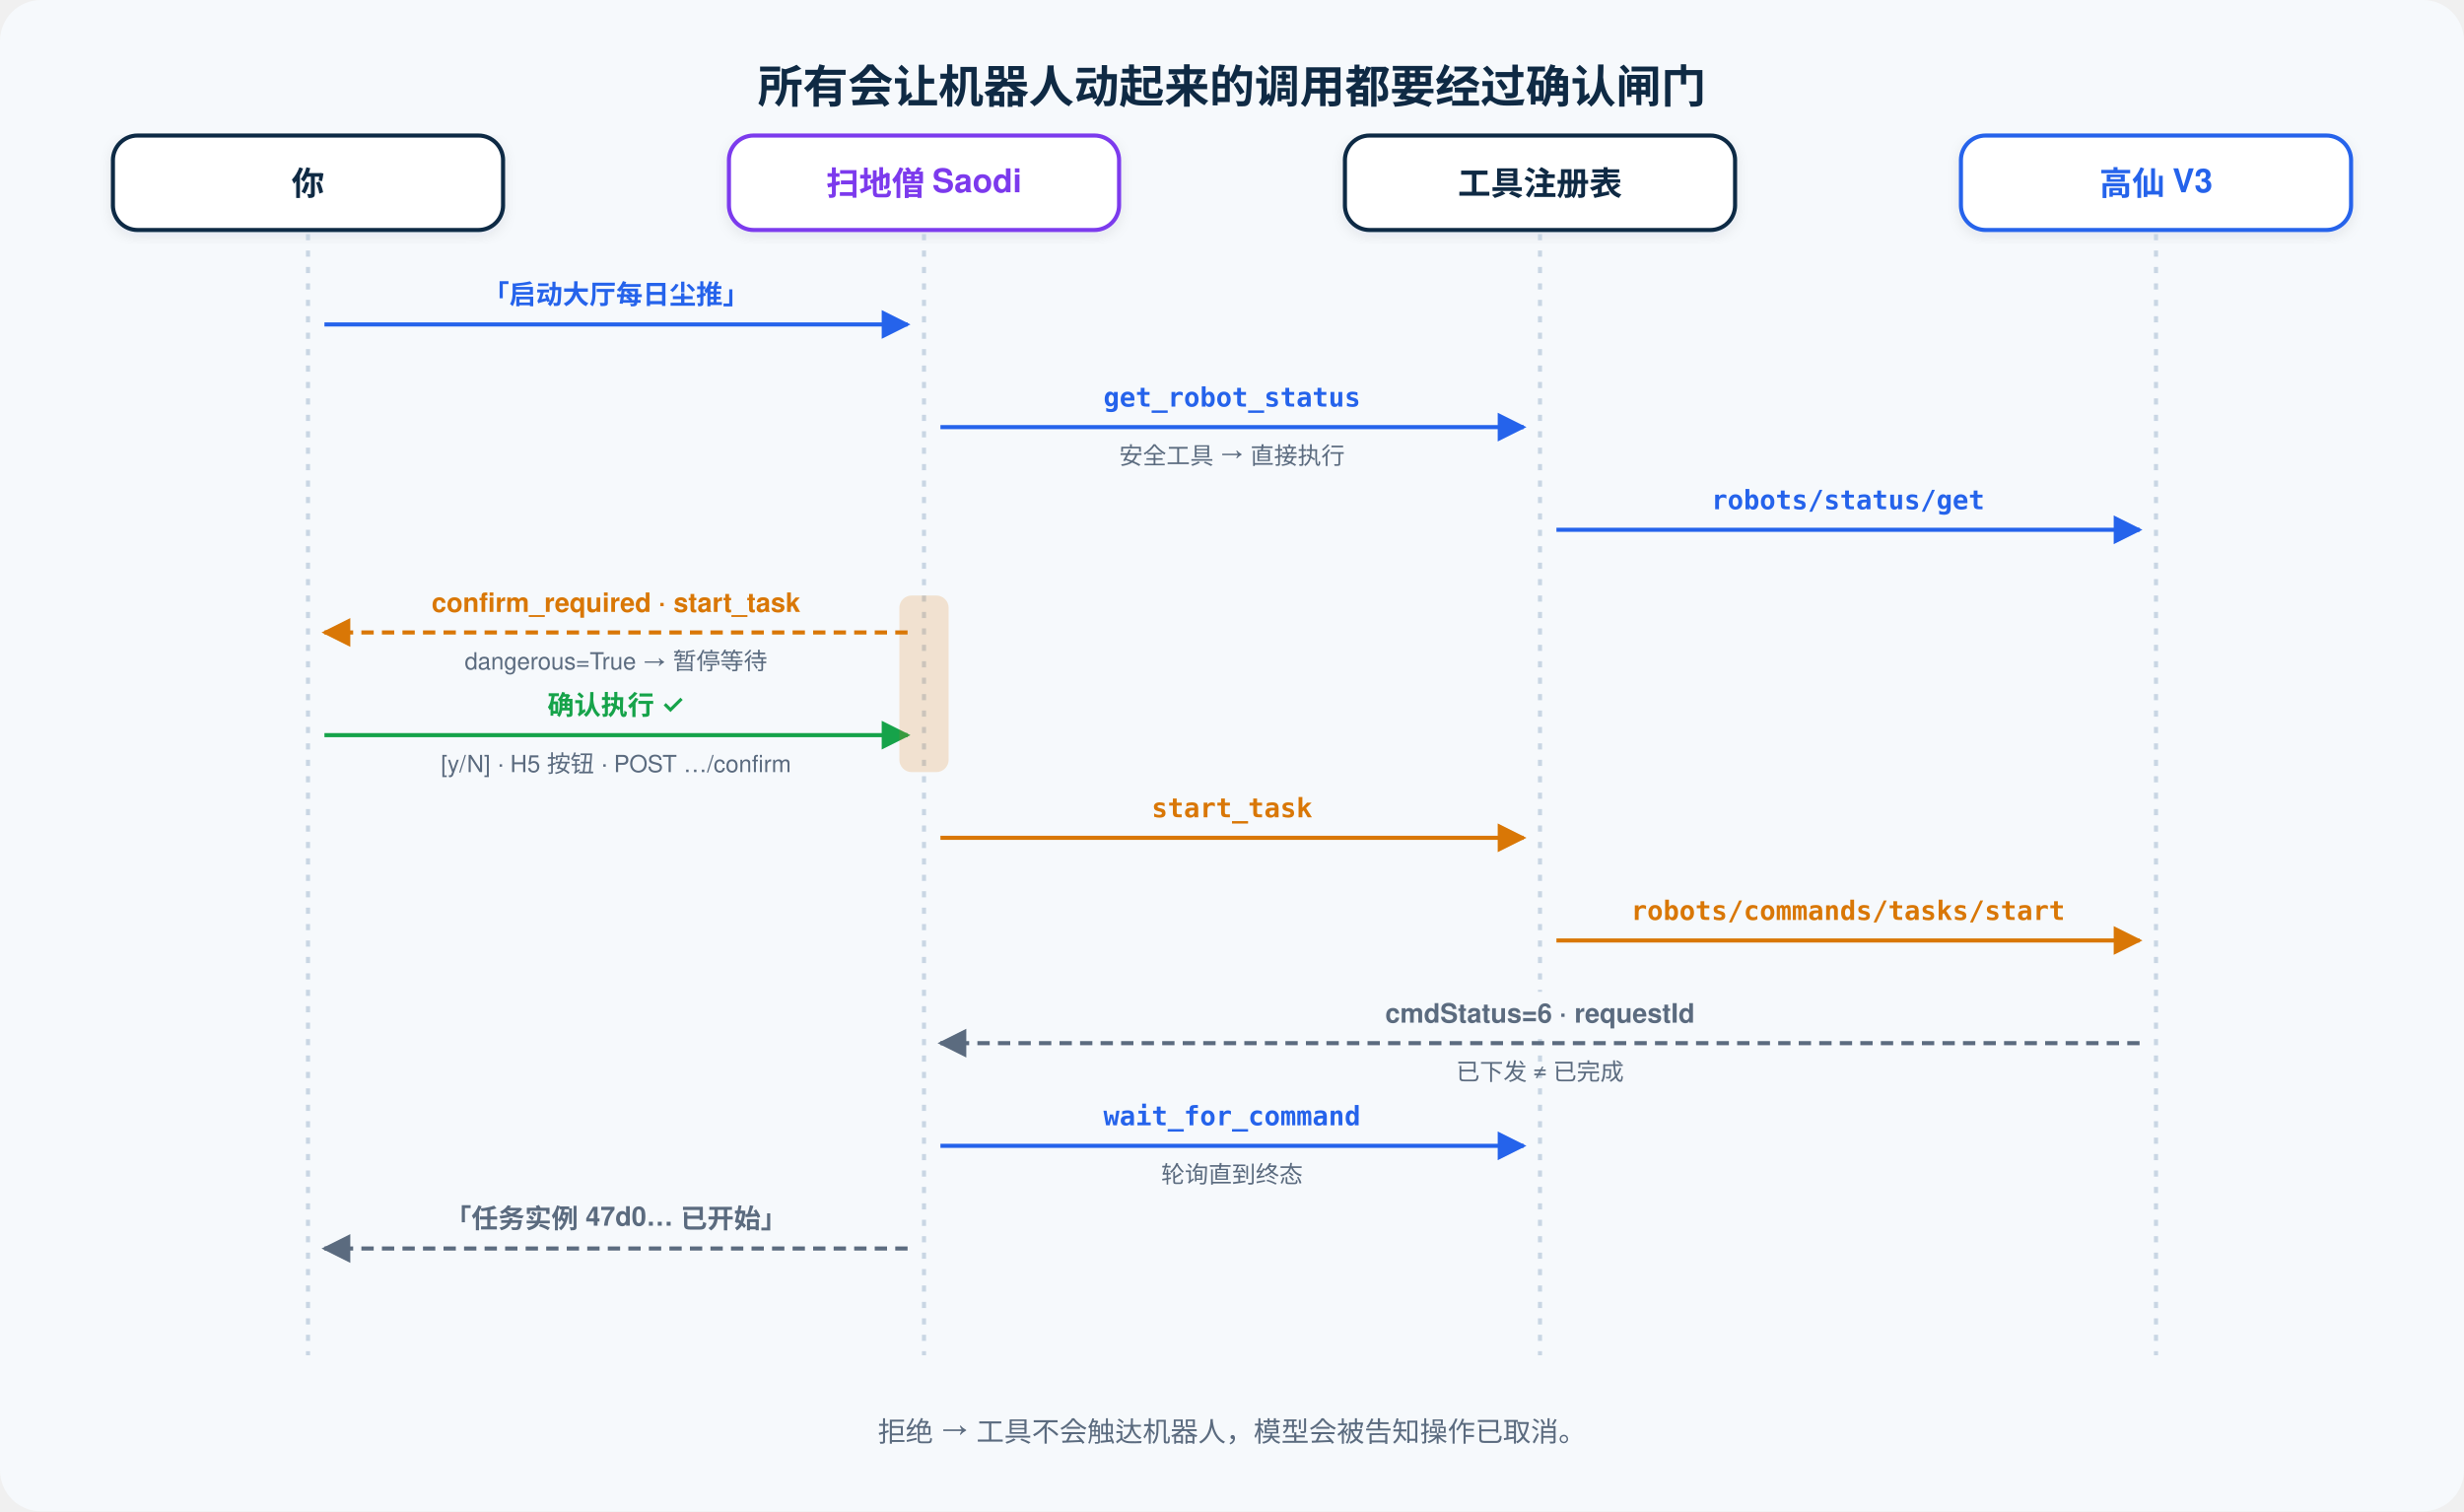
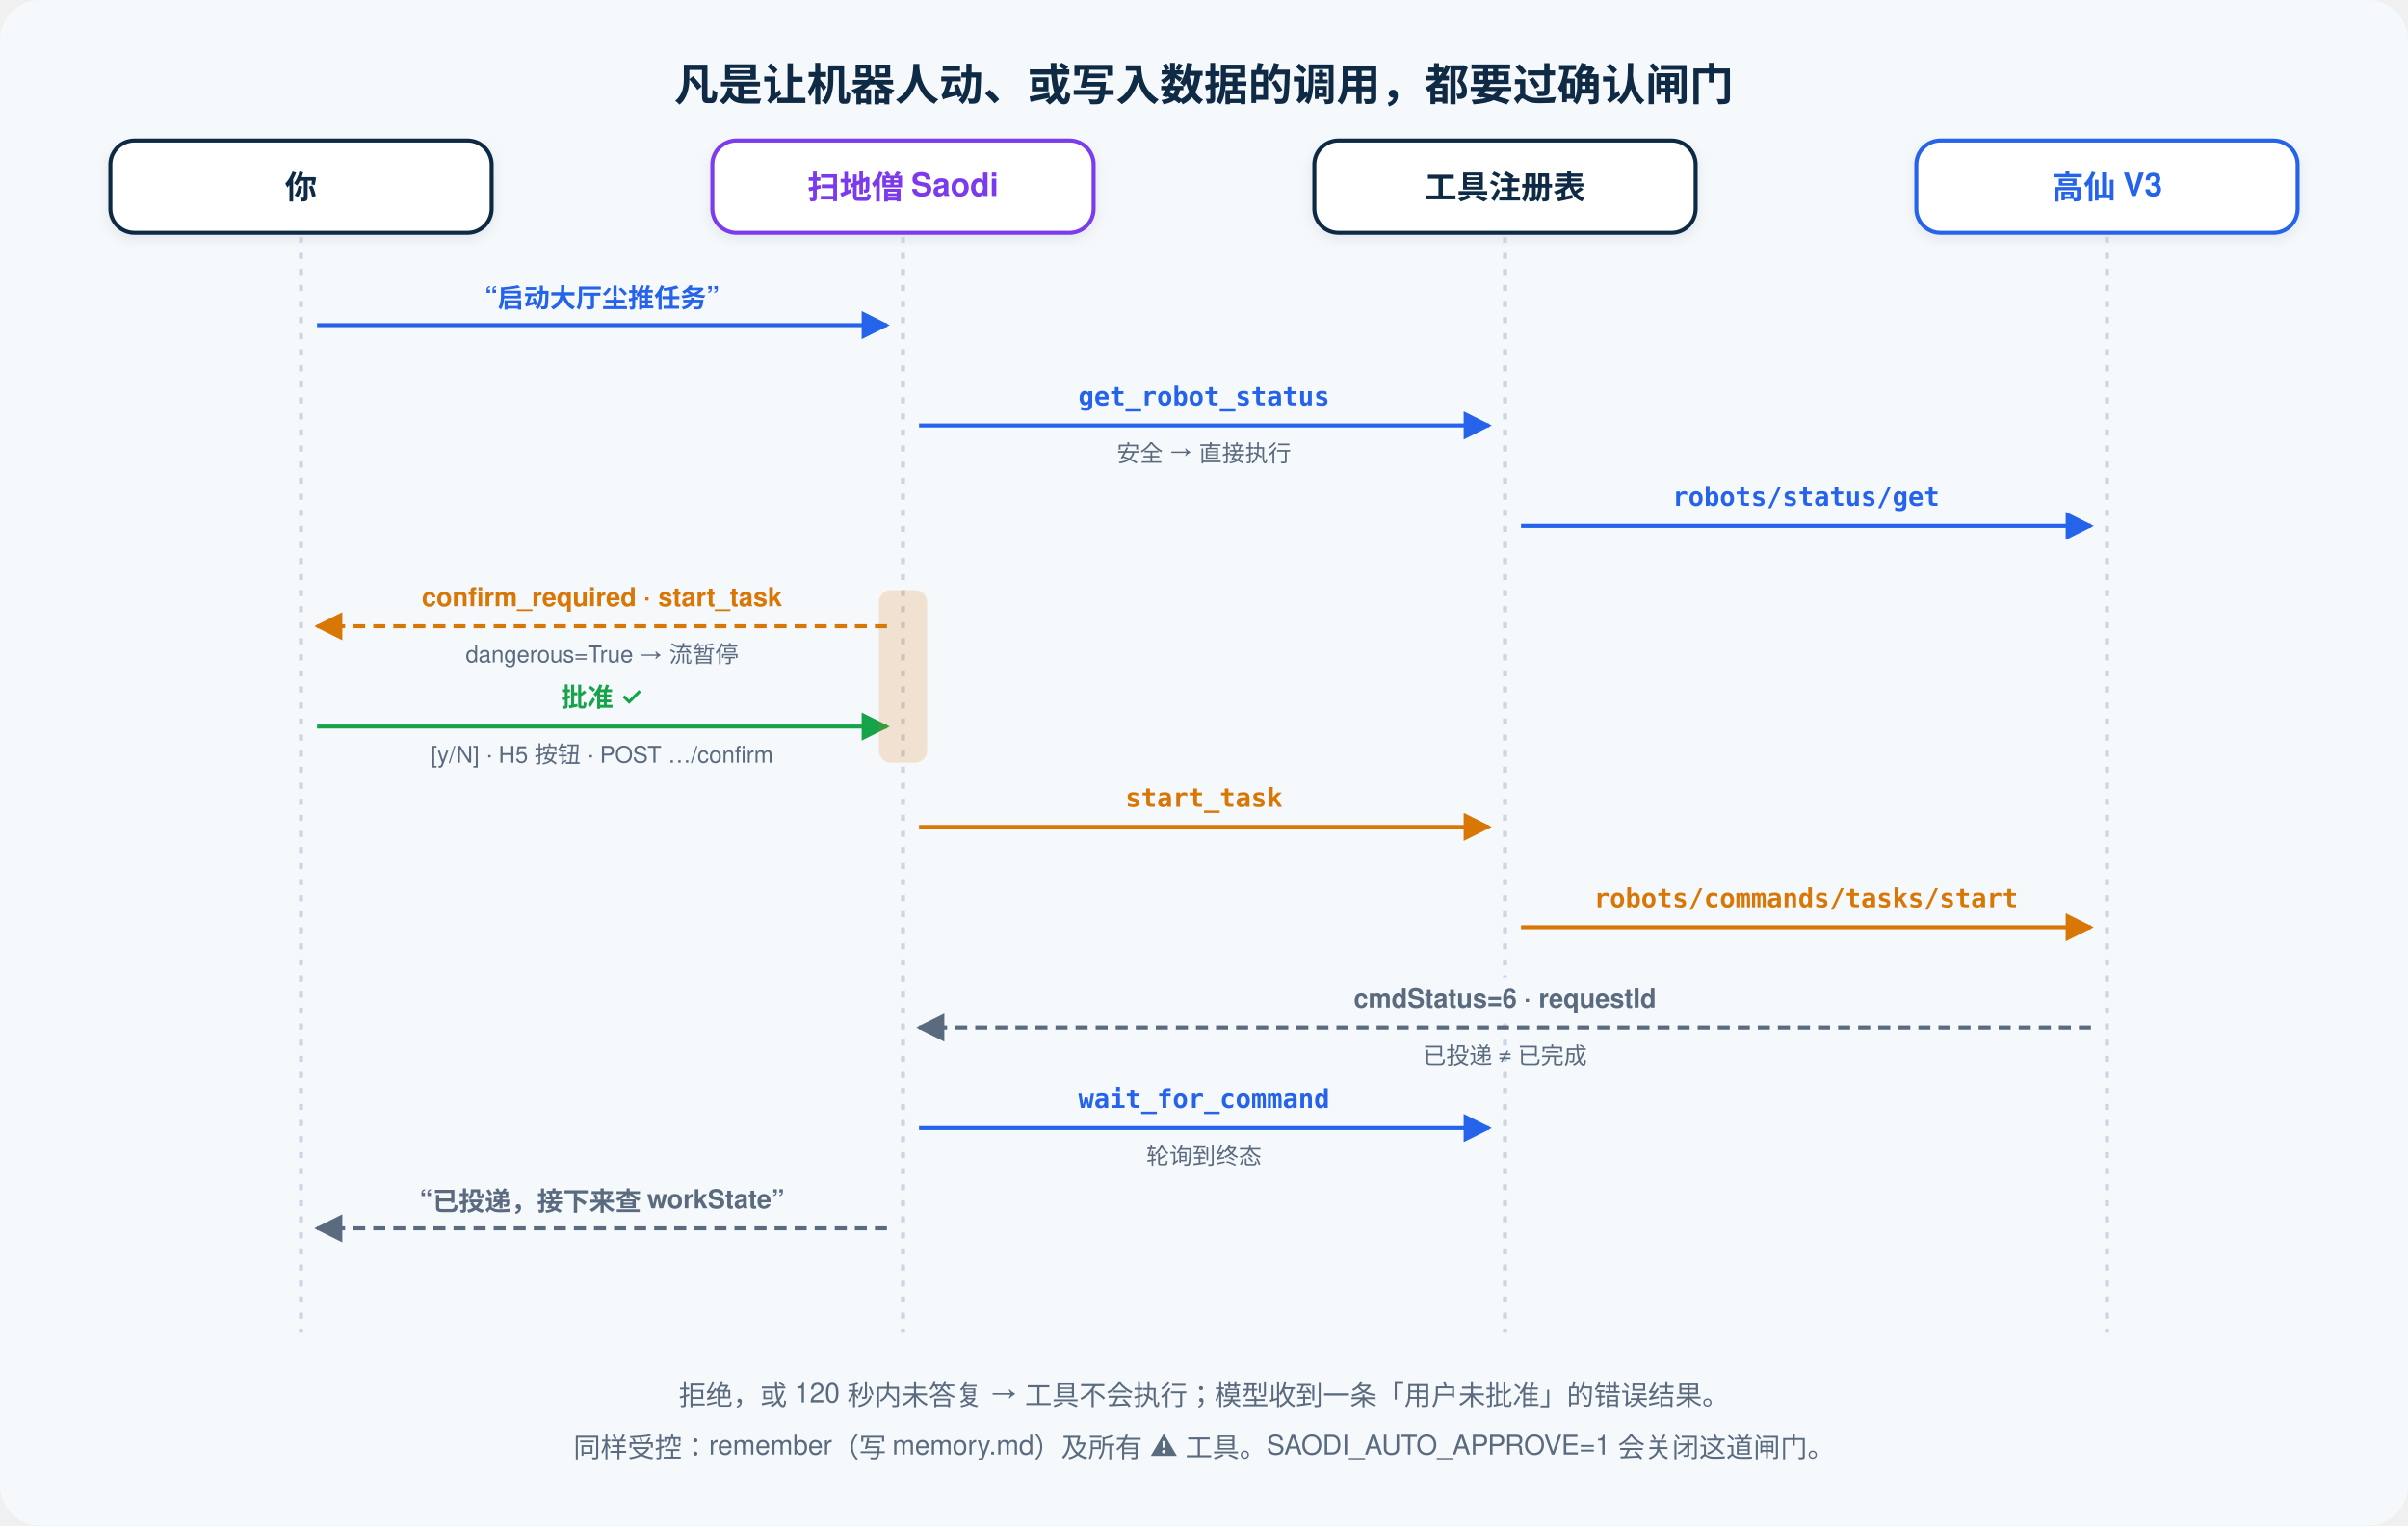
- <svg xmlns="http://www.w3.org/2000/svg" width="1200" height="736" viewBox="0 0 1200 736" role="img">
+ <svg xmlns="http://www.w3.org/2000/svg" width="1200" height="760" viewBox="0 0 1200 760" role="img">
  <defs>
    <marker id="a5b6b7f" viewBox="0 0 10 10" refX="9" refY="5" markerWidth="7" markerHeight="7" orient="auto-start-reverse">
      <path d="M0 0L10 5L0 10z" fill="#5b6b7f" />
    </marker>
    <marker id="a2563eb" viewBox="0 0 10 10" refX="9" refY="5" markerWidth="7" markerHeight="7" orient="auto-start-reverse">
      <path d="M0 0L10 5L0 10z" fill="#2563eb" />
    </marker>
    <marker id="ad97706" viewBox="0 0 10 10" refX="9" refY="5" markerWidth="7" markerHeight="7" orient="auto-start-reverse">
      <path d="M0 0L10 5L0 10z" fill="#d97706" />
    </marker>
    <marker id="a16a34a" viewBox="0 0 10 10" refX="9" refY="5" markerWidth="7" markerHeight="7" orient="auto-start-reverse">
      <path d="M0 0L10 5L0 10z" fill="#16a34a" />
    </marker>
    <marker id="a0d9488" viewBox="0 0 10 10" refX="9" refY="5" markerWidth="7" markerHeight="7" orient="auto-start-reverse">
      <path d="M0 0L10 5L0 10z" fill="#0d9488" />
    </marker>
    <marker id="a7c3aed" viewBox="0 0 10 10" refX="9" refY="5" markerWidth="7" markerHeight="7" orient="auto-start-reverse">
      <path d="M0 0L10 5L0 10z" fill="#7c3aed" />
    </marker>
    <filter id="sh" x="-5%" y="-5%" width="110%" height="120%">
      <feDropShadow dx="0" dy="2" stdDeviation="3" flood-color="#0f2a44" flood-opacity=".08" />
    </filter>
  </defs>
-   <rect width="1200" height="736" rx="20" fill="#f6f9fc" />
-   <text x="600" y="50" font-size="22" fill="#0f2a44" font-weight="700" text-anchor="middle" font-family="-apple-system,BlinkMacSystemFont,'Segoe UI','PingFang SC','Microsoft YaHei',Helvetica,Arial,sans-serif">所有会让机器人动起来的调用都要经过确认闸门</text>
+   <rect width="1200" height="760" rx="20" fill="#f6f9fc" />
+   <text x="600" y="50" font-size="22" fill="#0f2a44" font-weight="700" text-anchor="middle" font-family="-apple-system,BlinkMacSystemFont,'Segoe UI','PingFang SC','Microsoft YaHei',Helvetica,Arial,sans-serif">凡是让机器人动、或写入数据的调用，都要过确认闸门</text>
  <g filter="url(#sh)">
-     <rect x="55" y="66" width="190" height="46" rx="12" fill="#ffffff" stroke="#0f2a44" stroke-width="2" />
+     <rect x="55" y="70" width="190" height="46" rx="12" fill="#ffffff" stroke="#0f2a44" stroke-width="2" />
  </g>
-   <text x="150" y="95" font-size="16" fill="#0f2a44" font-weight="700" text-anchor="middle" font-family="-apple-system,BlinkMacSystemFont,'Segoe UI','PingFang SC','Microsoft YaHei',Helvetica,Arial,sans-serif">你</text>
-   <path d="M150 114 V660" stroke="#c9d6e4" stroke-width="2" stroke-dasharray="3 5" />
+   <text x="150" y="99" font-size="16" fill="#0f2a44" font-weight="700" text-anchor="middle" font-family="-apple-system,BlinkMacSystemFont,'Segoe UI','PingFang SC','Microsoft YaHei',Helvetica,Arial,sans-serif">你</text>
+   <path d="M150 118 V664" stroke="#c9d6e4" stroke-width="2" fill="none" stroke-dasharray="3 5" />
  <g filter="url(#sh)">
-     <rect x="355" y="66" width="190" height="46" rx="12" fill="#ffffff" stroke="#7c3aed" stroke-width="2" />
+     <rect x="355" y="70" width="190" height="46" rx="12" fill="#ffffff" stroke="#7c3aed" stroke-width="2" />
  </g>
-   <text x="450" y="95" font-size="16" fill="#7c3aed" font-weight="700" text-anchor="middle" font-family="-apple-system,BlinkMacSystemFont,'Segoe UI','PingFang SC','Microsoft YaHei',Helvetica,Arial,sans-serif">扫地僧 Saodi</text>
-   <path d="M450 114 V660" stroke="#c9d6e4" stroke-width="2" stroke-dasharray="3 5" />
+   <text x="450" y="99" font-size="16" fill="#7c3aed" font-weight="700" text-anchor="middle" font-family="-apple-system,BlinkMacSystemFont,'Segoe UI','PingFang SC','Microsoft YaHei',Helvetica,Arial,sans-serif">扫地僧 Saodi</text>
+   <path d="M450 118 V664" stroke="#c9d6e4" stroke-width="2" fill="none" stroke-dasharray="3 5" />
  <g filter="url(#sh)">
-     <rect x="655" y="66" width="190" height="46" rx="12" fill="#ffffff" stroke="#0f2a44" stroke-width="2" />
+     <rect x="655" y="70" width="190" height="46" rx="12" fill="#ffffff" stroke="#0f2a44" stroke-width="2" />
  </g>
-   <text x="750" y="95" font-size="16" fill="#0f2a44" font-weight="700" text-anchor="middle" font-family="-apple-system,BlinkMacSystemFont,'Segoe UI','PingFang SC','Microsoft YaHei',Helvetica,Arial,sans-serif">工具注册表</text>
-   <path d="M750 114 V660" stroke="#c9d6e4" stroke-width="2" stroke-dasharray="3 5" />
+   <text x="750" y="99" font-size="16" fill="#0f2a44" font-weight="700" text-anchor="middle" font-family="-apple-system,BlinkMacSystemFont,'Segoe UI','PingFang SC','Microsoft YaHei',Helvetica,Arial,sans-serif">工具注册表</text>
+   <path d="M750 118 V664" stroke="#c9d6e4" stroke-width="2" fill="none" stroke-dasharray="3 5" />
  <g filter="url(#sh)">
-     <rect x="955" y="66" width="190" height="46" rx="12" fill="#ffffff" stroke="#2563eb" stroke-width="2" />
+     <rect x="955" y="70" width="190" height="46" rx="12" fill="#ffffff" stroke="#2563eb" stroke-width="2" />
  </g>
-   <text x="1050" y="95" font-size="16" fill="#2563eb" font-weight="700" text-anchor="middle" font-family="-apple-system,BlinkMacSystemFont,'Segoe UI','PingFang SC','Microsoft YaHei',Helvetica,Arial,sans-serif">高仙 V3</text>
-   <path d="M1050 114 V660" stroke="#c9d6e4" stroke-width="2" stroke-dasharray="3 5" />
-   <path d="M158 158 L442 158" stroke="#2563eb" stroke-width="2" fill="none" marker-end="url(#a2563eb)" />
-   <rect x="248.0" y="133" width="104" height="20" rx="6" fill="#f6f9fc" stroke="none" stroke-width="0" />
-   <text x="300.0" y="148" font-size="13" fill="#2563eb" font-weight="600" text-anchor="middle" font-family="-apple-system,BlinkMacSystemFont,'Segoe UI','PingFang SC','Microsoft YaHei',Helvetica,Arial,sans-serif">「启动大厅每日尘推」</text>
-   <path d="M458 208 L742 208" stroke="#2563eb" stroke-width="2" fill="none" marker-end="url(#a2563eb)" />
-   <rect x="524.0" y="183" width="152" height="20" rx="6" fill="#f6f9fc" stroke="none" stroke-width="0" />
-   <text x="600.0" y="198" font-size="13" fill="#2563eb" font-weight="600" text-anchor="middle" font-family="ui-monospace,SFMono-Regular,Menlo,Consolas,monospace">get_robot_status</text>
-   <text x="600.0" y="226" font-size="11.5" fill="#5b6b7f" font-weight="400" text-anchor="middle" font-family="-apple-system,BlinkMacSystemFont,'Segoe UI','PingFang SC','Microsoft YaHei',Helvetica,Arial,sans-serif">安全工具 → 直接执行</text>
-   <path d="M758 258 L1042 258" stroke="#2563eb" stroke-width="2" fill="none" marker-end="url(#a2563eb)" />
-   <rect x="820.0" y="233" width="160" height="20" rx="6" fill="#f6f9fc" stroke="none" stroke-width="0" />
-   <text x="900.0" y="248" font-size="13" fill="#2563eb" font-weight="600" text-anchor="middle" font-family="ui-monospace,SFMono-Regular,Menlo,Consolas,monospace">robots/status/get</text>
-   <path d="M442 308 L158 308" stroke="#d97706" stroke-width="2" fill="none" stroke-dasharray="6 4" marker-end="url(#ad97706)" />
-   <rect x="172.0" y="283" width="256" height="20" rx="6" fill="#f6f9fc" stroke="none" stroke-width="0" />
-   <text x="300.0" y="298" font-size="13" fill="#d97706" font-weight="600" text-anchor="middle" font-family="-apple-system,BlinkMacSystemFont,'Segoe UI','PingFang SC','Microsoft YaHei',Helvetica,Arial,sans-serif">confirm_required · start_task</text>
-   <text x="300.0" y="326" font-size="11.5" fill="#5b6b7f" font-weight="400" text-anchor="middle" font-family="-apple-system,BlinkMacSystemFont,'Segoe UI','PingFang SC','Microsoft YaHei',Helvetica,Arial,sans-serif">dangerous=True → 暂停等待</text>
-   <rect x="392" y="294" width="116" height="0" />
-   <path d="M158 358 L442 358" stroke="#16a34a" stroke-width="2" fill="none" marker-end="url(#a16a34a)" />
-   <rect x="264.0" y="333" width="72" height="20" rx="6" fill="#f6f9fc" stroke="none" stroke-width="0" />
-   <text x="300.0" y="348" font-size="13" fill="#16a34a" font-weight="600" text-anchor="middle" font-family="-apple-system,BlinkMacSystemFont,'Segoe UI','PingFang SC','Microsoft YaHei',Helvetica,Arial,sans-serif">确认执行 ✓</text>
-   <text x="300.0" y="376" font-size="11.5" fill="#5b6b7f" font-weight="400" text-anchor="middle" font-family="-apple-system,BlinkMacSystemFont,'Segoe UI','PingFang SC','Microsoft YaHei',Helvetica,Arial,sans-serif">[y/N] · H5 按钮 · POST …/confirm</text>
-   <path d="M458 408 L742 408" stroke="#d97706" stroke-width="2" fill="none" marker-end="url(#ad97706)" />
-   <rect x="548.0" y="383" width="104" height="20" rx="6" fill="#f6f9fc" stroke="none" stroke-width="0" />
-   <text x="600.0" y="398" font-size="13" fill="#d97706" font-weight="600" text-anchor="middle" font-family="ui-monospace,SFMono-Regular,Menlo,Consolas,monospace">start_task</text>
-   <path d="M758 458 L1042 458" stroke="#d97706" stroke-width="2" fill="none" marker-end="url(#ad97706)" />
-   <rect x="780.0" y="433" width="240" height="20" rx="6" fill="#f6f9fc" stroke="none" stroke-width="0" />
-   <text x="900.0" y="448" font-size="13" fill="#d97706" font-weight="600" text-anchor="middle" font-family="ui-monospace,SFMono-Regular,Menlo,Consolas,monospace">robots/commands/tasks/start</text>
-   <path d="M1042 508 L458 508" stroke="#5b6b7f" stroke-width="2" fill="none" stroke-dasharray="6 4" marker-end="url(#a5b6b7f)" />
-   <rect x="646.0" y="483" width="208" height="20" rx="6" fill="#f6f9fc" stroke="none" stroke-width="0" />
-   <text x="750.0" y="498" font-size="13" fill="#5b6b7f" font-weight="600" text-anchor="middle" font-family="-apple-system,BlinkMacSystemFont,'Segoe UI','PingFang SC','Microsoft YaHei',Helvetica,Arial,sans-serif">cmdStatus=6 · requestId</text>
-   <text x="750.0" y="526" font-size="11.5" fill="#5b6b7f" font-weight="400" text-anchor="middle" font-family="-apple-system,BlinkMacSystemFont,'Segoe UI','PingFang SC','Microsoft YaHei',Helvetica,Arial,sans-serif">已下发 ≠ 已完成</text>
-   <path d="M458 558 L742 558" stroke="#2563eb" stroke-width="2" fill="none" marker-end="url(#a2563eb)" />
-   <rect x="524.0" y="533" width="152" height="20" rx="6" fill="#f6f9fc" stroke="none" stroke-width="0" />
-   <text x="600.0" y="548" font-size="13" fill="#2563eb" font-weight="600" text-anchor="middle" font-family="ui-monospace,SFMono-Regular,Menlo,Consolas,monospace">wait_for_command</text>
-   <text x="600.0" y="576" font-size="11.5" fill="#5b6b7f" font-weight="400" text-anchor="middle" font-family="-apple-system,BlinkMacSystemFont,'Segoe UI','PingFang SC','Microsoft YaHei',Helvetica,Arial,sans-serif">轮询直到终态</text>
-   <path d="M442 608 L158 608" stroke="#5b6b7f" stroke-width="2" fill="none" stroke-dasharray="6 4" marker-end="url(#a5b6b7f)" />
-   <rect x="224.0" y="583" width="152" height="20" rx="6" fill="#f6f9fc" stroke="none" stroke-width="0" />
-   <text x="300.0" y="598" font-size="13" fill="#5b6b7f" font-weight="600" text-anchor="middle" font-family="-apple-system,BlinkMacSystemFont,'Segoe UI','PingFang SC','Microsoft YaHei',Helvetica,Arial,sans-serif">「任务实例 47d0… 已开始」</text>
-   <rect x="438" y="290" width="24" height="86" rx="6" fill="#d97706" opacity=".18" />
-   <text x="600" y="702" font-size="13.5" fill="#5b6b7f" font-weight="400" text-anchor="middle" font-family="-apple-system,BlinkMacSystemFont,'Segoe UI','PingFang SC','Microsoft YaHei',Helvetica,Arial,sans-serif">拒绝 → 工具不会触达机器人，模型会被告知操作已取消。</text>
+   <text x="1050" y="99" font-size="16" fill="#2563eb" font-weight="700" text-anchor="middle" font-family="-apple-system,BlinkMacSystemFont,'Segoe UI','PingFang SC','Microsoft YaHei',Helvetica,Arial,sans-serif">高仙 V3</text>
+   <path d="M1050 118 V664" stroke="#c9d6e4" stroke-width="2" fill="none" stroke-dasharray="3 5" />
+   <path d="M158 162 L442 162" stroke="#2563eb" stroke-width="2" fill="none" marker-end="url(#a2563eb)" />
+   <rect x="225.3" y="137" width="149" height="20" rx="6" fill="#f6f9fc" />
+   <text x="300.0" y="152" font-size="13" fill="#2563eb" font-weight="600" text-anchor="middle" font-family="-apple-system,BlinkMacSystemFont,'Segoe UI','PingFang SC','Microsoft YaHei',Helvetica,Arial,sans-serif">“启动大厅尘推任务”</text>
+   <path d="M458 212 L742 212" stroke="#2563eb" stroke-width="2" fill="none" marker-end="url(#a2563eb)" />
+   <rect x="525.6" y="187" width="149" height="20" rx="6" fill="#f6f9fc" />
+   <text x="600.0" y="202" font-size="13" fill="#2563eb" font-weight="600" text-anchor="middle" font-family="ui-monospace,SFMono-Regular,Menlo,Consolas,monospace">get_robot_status</text>
+   <text x="600.0" y="230" font-size="11.5" fill="#5b6b7f" font-weight="400" text-anchor="middle" font-family="-apple-system,BlinkMacSystemFont,'Segoe UI','PingFang SC','Microsoft YaHei',Helvetica,Arial,sans-serif">安全 → 直接执行</text>
+   <path d="M758 262 L1042 262" stroke="#2563eb" stroke-width="2" fill="none" marker-end="url(#a2563eb)" />
+   <rect x="821.7" y="237" width="157" height="20" rx="6" fill="#f6f9fc" />
+   <text x="900.0" y="252" font-size="13" fill="#2563eb" font-weight="600" text-anchor="middle" font-family="ui-monospace,SFMono-Regular,Menlo,Consolas,monospace">robots/status/get</text>
+   <path d="M442 312 L158 312" stroke="#d97706" stroke-width="2" fill="none" stroke-dasharray="6 4" marker-end="url(#ad97706)" />
+   <rect x="182.4" y="287" width="235" height="20" rx="6" fill="#f6f9fc" />
+   <text x="300.0" y="302" font-size="13" fill="#d97706" font-weight="600" text-anchor="middle" font-family="-apple-system,BlinkMacSystemFont,'Segoe UI','PingFang SC','Microsoft YaHei',Helvetica,Arial,sans-serif">confirm_required · start_task</text>
+   <text x="300.0" y="330" font-size="11.5" fill="#5b6b7f" font-weight="400" text-anchor="middle" font-family="-apple-system,BlinkMacSystemFont,'Segoe UI','PingFang SC','Microsoft YaHei',Helvetica,Arial,sans-serif">dangerous=True → 流暂停</text>
+   <path d="M158 362 L442 362" stroke="#16a34a" stroke-width="2" fill="none" marker-end="url(#a16a34a)" />
+   <rect x="266.6" y="337" width="67" height="20" rx="6" fill="#f6f9fc" />
+   <text x="300.0" y="352" font-size="13" fill="#16a34a" font-weight="600" text-anchor="middle" font-family="-apple-system,BlinkMacSystemFont,'Segoe UI','PingFang SC','Microsoft YaHei',Helvetica,Arial,sans-serif">批准 ✓</text>
+   <text x="300.0" y="380" font-size="11.5" fill="#5b6b7f" font-weight="400" text-anchor="middle" font-family="-apple-system,BlinkMacSystemFont,'Segoe UI','PingFang SC','Microsoft YaHei',Helvetica,Arial,sans-serif">[y/N] · H5 按钮 · POST …/confirm</text>
+   <path d="M458 412 L742 412" stroke="#d97706" stroke-width="2" fill="none" marker-end="url(#ad97706)" />
+   <rect x="549.0" y="387" width="102" height="20" rx="6" fill="#f6f9fc" />
+   <text x="600.0" y="402" font-size="13" fill="#d97706" font-weight="600" text-anchor="middle" font-family="ui-monospace,SFMono-Regular,Menlo,Consolas,monospace">start_task</text>
+   <path d="M758 462 L1042 462" stroke="#d97706" stroke-width="2" fill="none" marker-end="url(#ad97706)" />
+   <rect x="782.7" y="437" width="235" height="20" rx="6" fill="#f6f9fc" />
+   <text x="900.0" y="452" font-size="13" fill="#d97706" font-weight="600" text-anchor="middle" font-family="ui-monospace,SFMono-Regular,Menlo,Consolas,monospace">robots/commands/tasks/start</text>
+   <path d="M1042 512 L458 512" stroke="#5b6b7f" stroke-width="2" fill="none" stroke-dasharray="6 4" marker-end="url(#a5b6b7f)" />
+   <rect x="649.9" y="487" width="200" height="20" rx="6" fill="#f6f9fc" />
+   <text x="750.0" y="502" font-size="13" fill="#5b6b7f" font-weight="600" text-anchor="middle" font-family="-apple-system,BlinkMacSystemFont,'Segoe UI','PingFang SC','Microsoft YaHei',Helvetica,Arial,sans-serif">cmdStatus=6 · requestId</text>
+   <text x="750.0" y="530" font-size="11.5" fill="#5b6b7f" font-weight="400" text-anchor="middle" font-family="-apple-system,BlinkMacSystemFont,'Segoe UI','PingFang SC','Microsoft YaHei',Helvetica,Arial,sans-serif">已投递 ≠ 已完成</text>
+   <path d="M458 562 L742 562" stroke="#2563eb" stroke-width="2" fill="none" marker-end="url(#a2563eb)" />
+   <rect x="525.6" y="537" width="149" height="20" rx="6" fill="#f6f9fc" />
+   <text x="600.0" y="552" font-size="13" fill="#2563eb" font-weight="600" text-anchor="middle" font-family="ui-monospace,SFMono-Regular,Menlo,Consolas,monospace">wait_for_command</text>
+   <text x="600.0" y="580" font-size="11.5" fill="#5b6b7f" font-weight="400" text-anchor="middle" font-family="-apple-system,BlinkMacSystemFont,'Segoe UI','PingFang SC','Microsoft YaHei',Helvetica,Arial,sans-serif">轮询到终态</text>
+   <path d="M442 612 L158 612" stroke="#5b6b7f" stroke-width="2" fill="none" stroke-dasharray="6 4" marker-end="url(#a5b6b7f)" />
+   <rect x="185.6" y="587" width="229" height="20" rx="6" fill="#f6f9fc" />
+   <text x="300.0" y="602" font-size="13" fill="#5b6b7f" font-weight="600" text-anchor="middle" font-family="-apple-system,BlinkMacSystemFont,'Segoe UI','PingFang SC','Microsoft YaHei',Helvetica,Arial,sans-serif">“已投递，接下来查 workState”</text>
+   <rect x="438" y="294" width="24" height="86" rx="6" fill="#d97706" opacity=".18" />
+   <text x="600" y="700" font-size="13.5" fill="#5b6b7f" font-weight="400" text-anchor="middle" font-family="-apple-system,BlinkMacSystemFont,'Segoe UI','PingFang SC','Microsoft YaHei',Helvetica,Arial,sans-serif">拒绝，或 120 秒内未答复 → 工具不会执行；模型收到一条「用户未批准」的错误结果。</text>
+   <text x="600" y="726" font-size="13.5" fill="#5b6b7f" font-weight="400" text-anchor="middle" font-family="-apple-system,BlinkMacSystemFont,'Segoe UI','PingFang SC','Microsoft YaHei',Helvetica,Arial,sans-serif">同样受控：remember（写 memory.md）及所有 ⚠ 工具。SAODI_AUTO_APPROVE=1 会关闭这道闸门。</text>
</svg>
